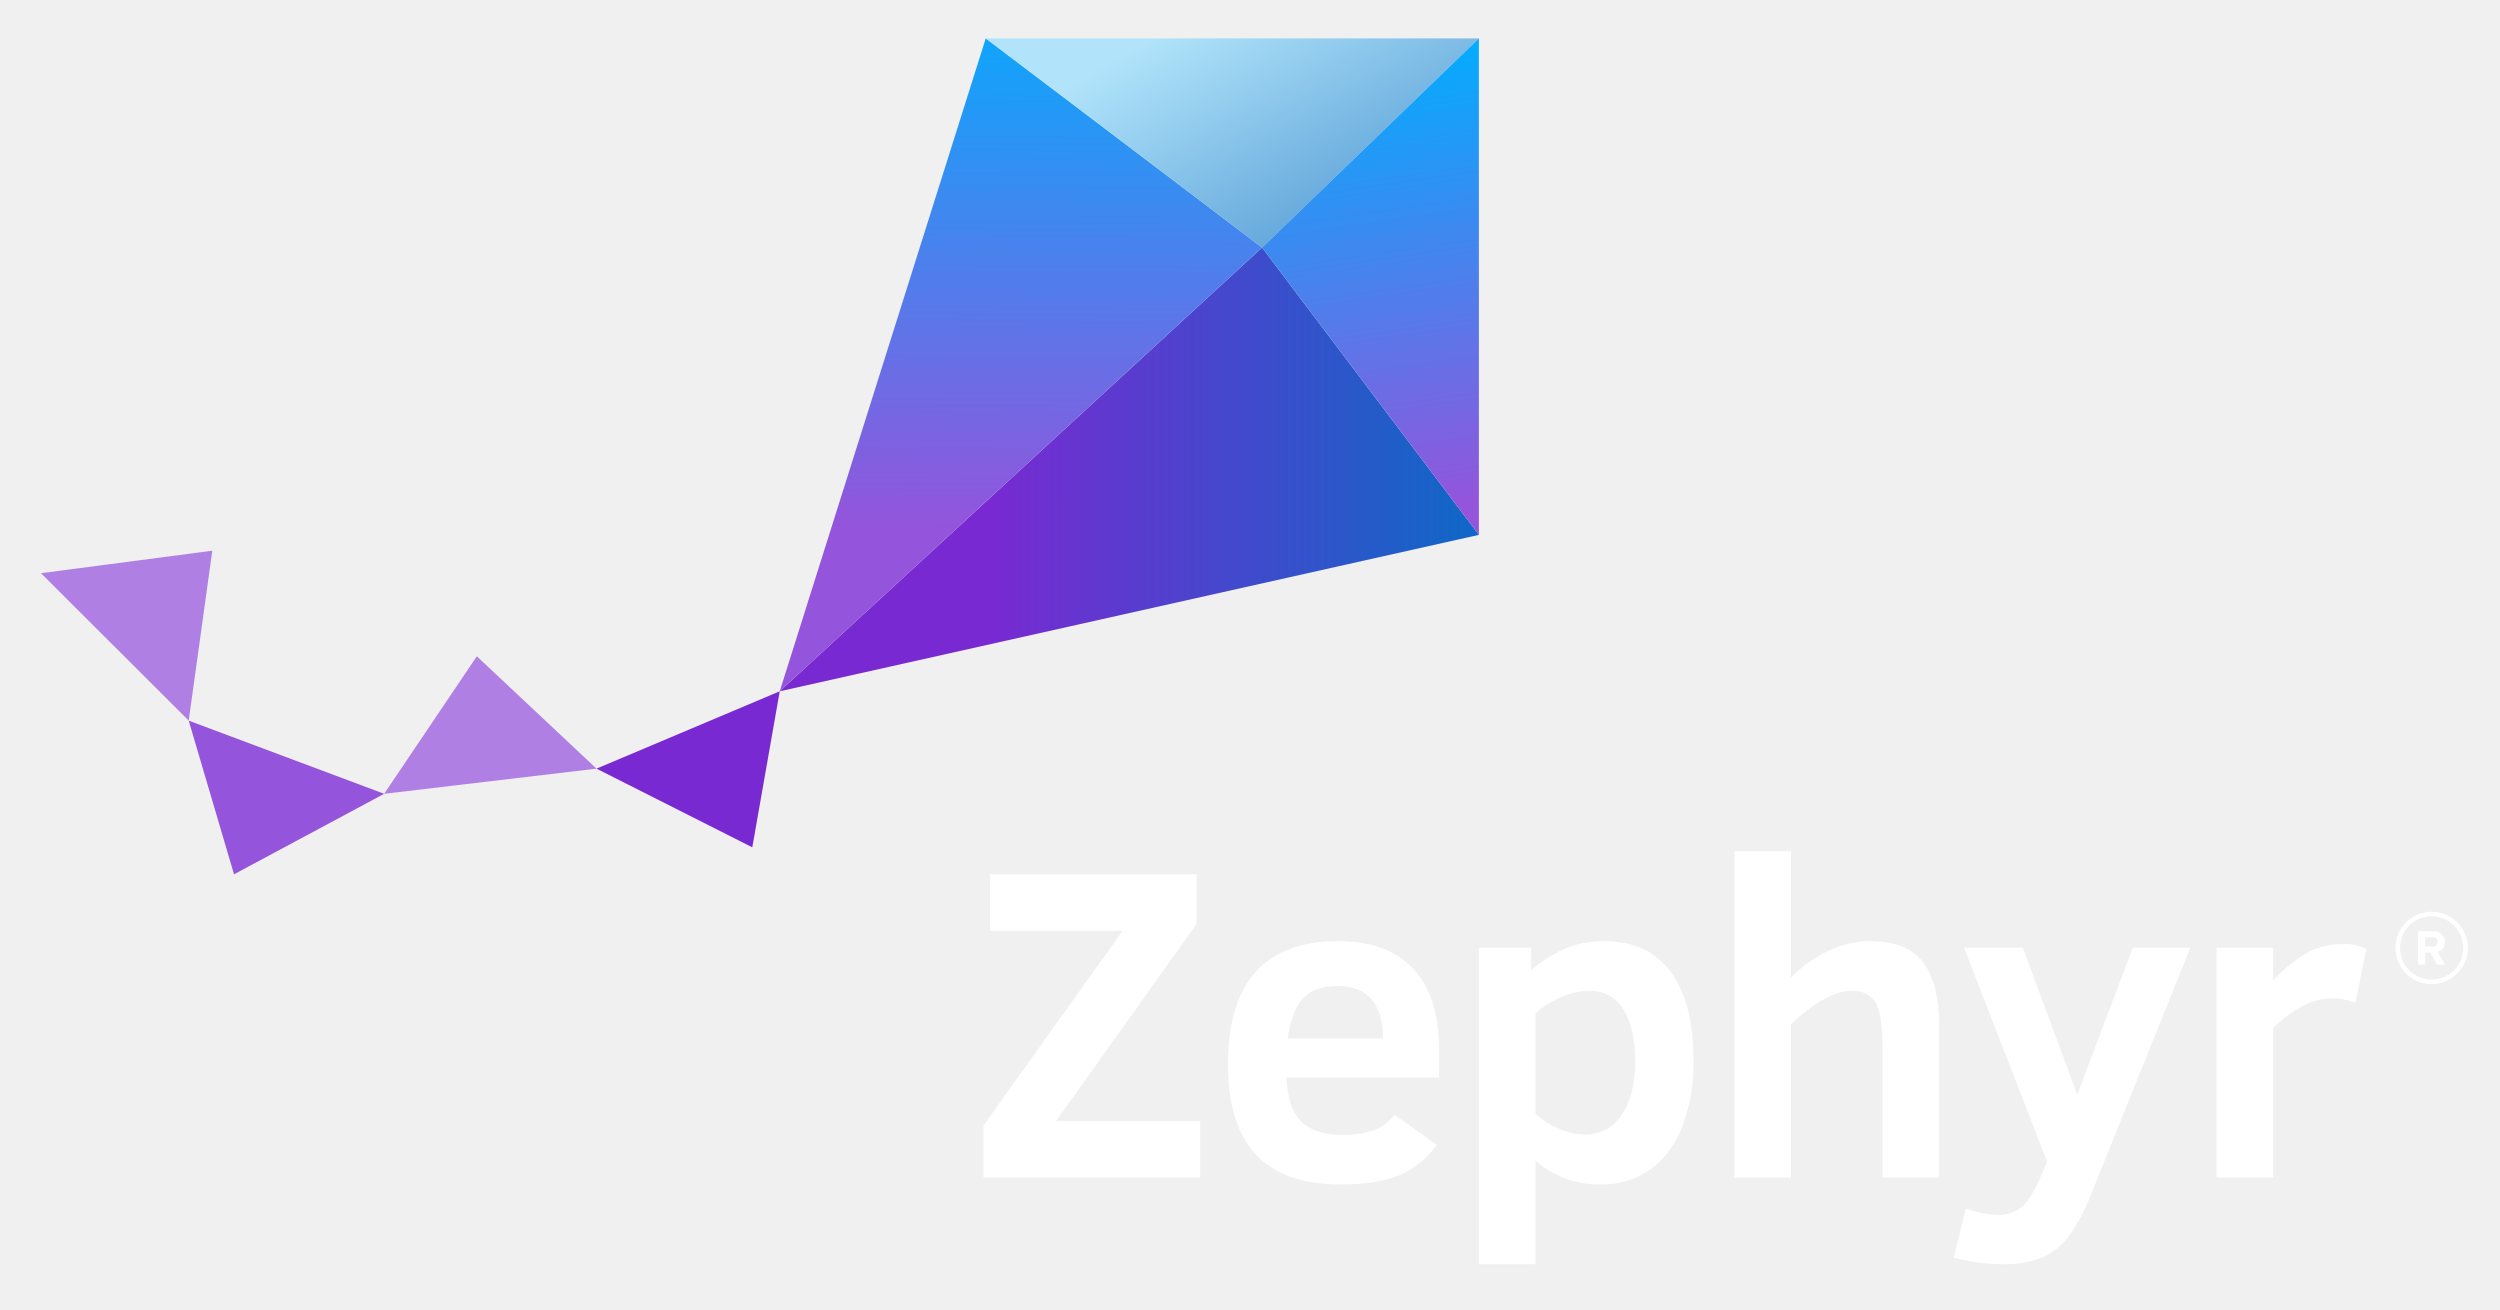
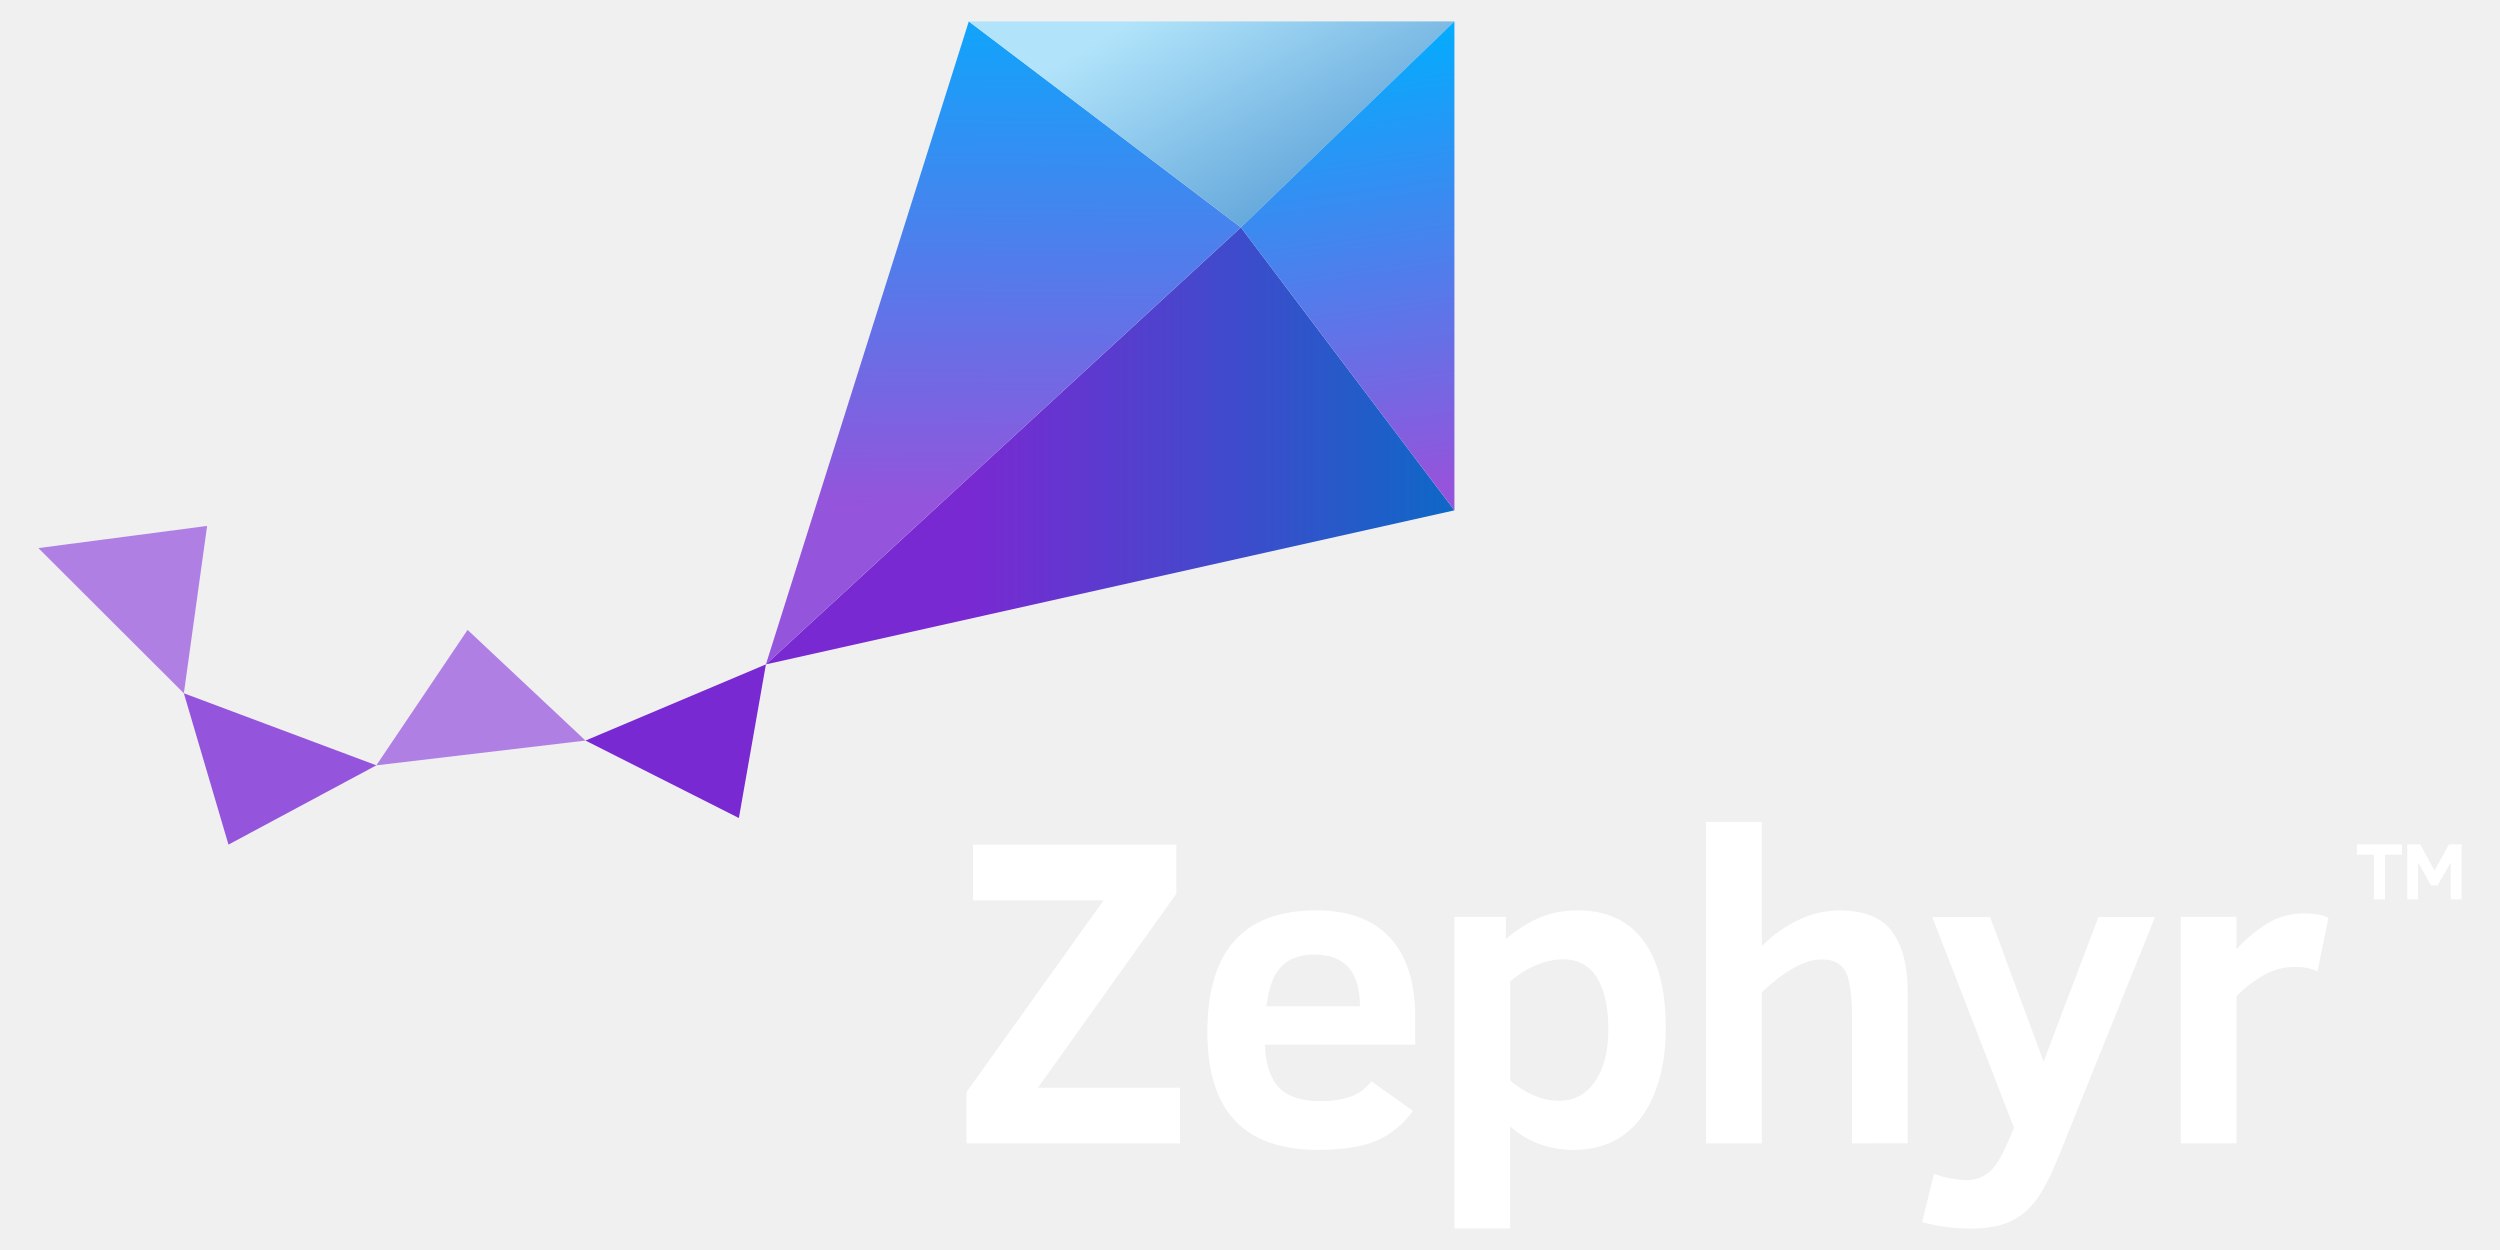
- <svg xmlns="http://www.w3.org/2000/svg" xmlns:xlink="http://www.w3.org/1999/xlink" viewBox="0 0 1050 550" version="1.1" id="svg55" width="1050" height="550">
+ <svg xmlns="http://www.w3.org/2000/svg" xmlns:xlink="http://www.w3.org/1999/xlink" id="Layer_1" data-name="Layer 1" viewBox="0 0 1100 550" version="1.1" width="1100" height="550">
  <defs id="defs20">
    <style id="style2">.cls-1{fill:#7929d2;}.cls-2{fill:#9454db;}.cls-3{fill:#af7fe4;}.cls-4{fill:url(#linear-gradient);}.cls-5{fill:url(#linear-gradient-2);}.cls-6{fill:url(#linear-gradient-3);}.cls-7{fill:url(#linear-gradient-4);}.cls-8{fill:#2d3136;}</style>
-     <linearGradient id="linear-gradient" x1="173.227" y1="83.041" x2="269.621" y2="83.041" gradientUnits="userSpaceOnUse">
+     <linearGradient id="linear-gradient" x1="410.04" y1="186.76" x2="650.37" y2="186.76" gradientUnits="userSpaceOnUse">
      <stop offset="0" stop-color="#7929d2" id="stop4" />
      <stop offset="1" stop-color="#0070c5" id="stop6" />
    </linearGradient>
-     <linearGradient id="linear-gradient-2" x1="179.787" y1="-1.879" x2="178.98" y2="93.408" gradientUnits="userSpaceOnUse">
+     <linearGradient id="linear-gradient-2" x1="426.4" y1="-24.95" x2="424.39" y2="212.61" gradientUnits="userSpaceOnUse">
      <stop offset="0" stop-color="#00aeff" id="stop9" />
      <stop offset="1" stop-color="#9454db" id="stop11" />
    </linearGradient>
-     <linearGradient id="linear-gradient-3" x1="232.845" y1="37.632" x2="212.266" y2="1.987" gradientUnits="userSpaceOnUse">
+     <linearGradient id="linear-gradient-3" x1="558.68" y1="73.55" x2="507.37" y2="-15.32" gradientUnits="userSpaceOnUse">
      <stop offset="0" stop-color="#66a9dc" id="stop14" />
      <stop offset="1" stop-color="#b1e4fa" id="stop16" />
    </linearGradient>
-     <linearGradient id="linear-gradient-4" x1="237.423" y1="9.703" x2="249.116" y2="90.577" xlink:href="#linear-gradient-2" />
-     <linearGradient xlink:href="#linear-gradient-2" id="linearGradient61" gradientUnits="userSpaceOnUse" x1="179.787" y1="-1.879" x2="178.98" y2="93.408" />
+     <linearGradient id="linear-gradient-4" x1="570.09" y1="3.92" x2="599.24" y2="205.55" xlink:href="#linear-gradient-2" />
+     <linearGradient xlink:href="#linear-gradient-2" id="linearGradient866" gradientUnits="userSpaceOnUse" x1="426.4" y1="-24.95" x2="424.39" y2="212.61" />
  </defs>
-   <g id="g918" transform="matrix(2.416565,0,0,2.416565,-3.952703,-3.516671)">
-     <polygon class="cls-1" points="137.154,121.601 105.31,135.046 132.385,148.72 " id="polygon22" />
-     <polygon class="cls-2" points="68.401,139.419 34.434,126.703 42.309,153.408 " id="polygon24" />
-     <polygon class="cls-3" points="84.508,115.518 105.31,135.046 68.401,139.419 " id="polygon26" />
-     <polygon class="cls-3" points="38.535,97.167 34.434,126.703 8.759,101.076 " id="polygon28" />
-     <polygon class="cls-4" points="137.154,121.601 220.982,44.482 258.666,94.416 " id="polygon30" style="fill:url(#linear-gradient)" />
-     <polygon class="cls-5" points="137.154,121.601 172.959,8.13 220.982,44.482 " id="polygon32" style="fill:url(#linearGradient61)" />
-     <polygon class="cls-6" points="172.959,8.13 258.666,8.13 220.982,44.482 " id="polygon34" style="fill:url(#linear-gradient-3)" />
-     <polygon class="cls-7" points="258.666,94.416 258.666,8.13 220.982,44.482 " id="polygon36" style="fill:url(#linear-gradient-4)" />
-     <path class="cls-8" d="m 172.562,206.128 v -9.066 l 24.189,-33.827 h -23.046 v -9.828 h 35.884 v 8.647 l -24.418,34.246 h 25.065 v 9.828 z" id="path38" style="fill:#ffffff;fill-opacity:1" />
-     <path class="cls-8" d="m 225.198,188.72 q 0.266,5.334 2.59,7.657 2.323,2.324 7.314,2.324 a 16.217,16.217 0 0 0 5.085,-0.724 8.147,8.147 0 0 0 3.828,-2.781 l 7.314,5.219 a 14.797,14.797 0 0 1 -6.228,5.181 q -3.828,1.714 -10.457,1.714 -9.867,0 -14.723,-5.181 -4.857,-5.18 -4.857,-15.656 0,-21.446 19.199,-21.446 8.532,0 13.009,4.819 4.475,4.819 4.476,14.037 v 4.838 z m 16.799,-6.781 q 0,-9.104 -7.961,-9.104 a 9.102,9.102 0 0 0 -4.304,0.895 6.692,6.692 0 0 0 -2.686,2.667 16.818,16.818 0 0 0 -1.581,5.543 z" id="path40" style="fill:#ffffff;fill-opacity:1" />
-     <path class="cls-8" d="m 295.968,185.863 a 30.727,30.727 0 0 1 -1.943,11.352 16.29,16.29 0 0 1 -5.562,7.504 14.465,14.465 0 0 1 -8.647,2.59 16.466,16.466 0 0 1 -11.314,-4.152 V 221.175 h -9.828 v -55.006 h 9.066 v 3.924 a 23.592,23.592 0 0 1 5.771,-3.714 16.897,16.897 0 0 1 6.952,-1.352 q 7.58,0 11.542,5.333 3.961,5.334 3.962,15.504 z m -10.133,0.152 q 0,-5.828 -2.019,-9.085 a 6.626,6.626 0 0 0 -6.019,-3.257 12.125,12.125 0 0 0 -4.933,1.124 16.514,16.514 0 0 0 -4.362,2.762 v 17.485 a 15.713,15.713 0 0 0 3.866,2.495 11.008,11.008 0 0 0 4.743,1.086 7.33,7.33 0 0 0 6.381,-3.447 q 2.343,-3.447 2.343,-9.161 z" id="path42" style="fill:#ffffff;fill-opacity:1" />
-     <path class="cls-8" d="M 328.834,206.128 V 184.111 q 0,-6.323 -1.181,-8.38 a 4.419,4.419 0 0 0 -4.19,-2.057 q -4.382,0 -10.552,5.79 v 26.665 h -9.828 V 149.408 h 9.828 v 21.942 a 22.631,22.631 0 0 1 6.666,-4.724 16.771,16.771 0 0 1 6.933,-1.6 q 6.703,0 9.428,3.771 2.723,3.771 2.724,10.666 v 26.665 z" id="path44" style="fill:#ffffff;fill-opacity:1" />
-     <path class="cls-8" d="m 343.302,211.499 a 17.847,17.847 0 0 0 5.752,1.105 6.064,6.064 0 0 0 3.885,-1.333 q 1.675,-1.334 3.466,-5.523 l 1.029,-2.362 -14.437,-37.217 h 10.209 l 9.447,25.522 9.676,-25.522 h 9.98 L 365.13,208.871 a 31.828,31.828 0 0 1 -4.076,7.619 11.664,11.664 0 0 1 -4.628,3.581 17.356,17.356 0 0 1 -6.647,1.105 32.711,32.711 0 0 1 -8.571,-1.143 z" id="path46" style="fill:#ffffff;fill-opacity:1" />
-     <path class="cls-8" d="m 410.985,175.768 a 9.086,9.086 0 0 0 -4.038,-0.762 10.867,10.867 0 0 0 -5.2,1.314 22.916,22.916 0 0 0 -5.047,3.828 v 25.979 h -9.828 v -39.959 h 9.828 v 5.714 a 25.656,25.656 0 0 1 5.409,-4.533 12.063,12.063 0 0 1 6.476,-1.79 8.698,8.698 0 0 1 4.343,0.8 z" id="path48" style="fill:#ffffff;fill-opacity:1" />
-     <path class="cls-8" d="m 424.046,167.027 h -0.904 v 2.077 h -1.234 v -5.796 h 2.711 a 1.805,1.805 0 0 1 1.946,1.868 1.663,1.663 0 0 1 -1.269,1.72 l 1.304,2.207 h -1.417 z m 0.391,-2.659 h -1.295 v 1.599 h 1.295 a 0.802,0.802 0 1 0 0,-1.599 z" id="path50" style="fill:#ffffff;fill-opacity:1" />
-     <path class="cls-8" d="m 424.254,172.499 a 6.294,6.294 0 1 1 6.294,-6.294 6.301,6.301 0 0 1 -6.294,6.294 z m 0,-11.791 a 5.498,5.498 0 1 0 5.498,5.497 5.504,5.504 0 0 0 -5.498,-5.497 z" id="path52" style="fill:#ffffff;fill-opacity:1" />
-   </g>
+   <polygon class="cls-1" points="320.11,282.9 240.72,316.42 308.22,350.51 " id="polygon24" style="fill:#7929d2" transform="translate(16.89,9.424972)" />
+   <polygon class="cls-2" points="148.7,327.32 64.01,295.62 83.64,362.2 " id="polygon26" style="fill:#9454db" transform="translate(16.89,9.424972)" />
+   <polygon class="cls-3" points="188.85,267.73 240.72,316.42 148.7,327.32 " id="polygon28" style="fill:#af7fe4" transform="translate(16.89,9.424972)" />
+   <polygon class="cls-3" points="74.24,221.98 64.01,295.62 0,231.73 " id="polygon30" style="fill:#af7fe4" transform="translate(16.89,9.424972)" />
+   <polygon class="cls-4" points="320.11,282.9 529.1,90.63 623.05,215.12 " id="polygon32" style="fill:url(#linear-gradient)" transform="translate(16.89,9.424972)" />
+   <polygon class="cls-5" points="320.11,282.9 409.38,0 529.1,90.63 " id="polygon34" style="fill:url(#linearGradient866)" transform="translate(16.89,9.424972)" />
+   <polygon class="cls-6" points="409.38,0 623.05,0 529.1,90.63 " id="polygon36" style="fill:url(#linear-gradient-3)" transform="translate(16.89,9.424972)" />
+   <polygon class="cls-7" points="623.05,215.12 623.05,0 529.1,90.63 " id="polygon38" style="fill:url(#linear-gradient-4)" transform="translate(16.89,9.424972)" />
+   <path class="cls-8" d="m 1049.41,376.055 v 19.68 h -4.91 v -19.68 h -7.45 v -4.51 h 19.82 v 4.51 z" id="path40" style="fill:#ffffff" />
+   <path class="cls-8" d="m 1078.33,395.735 v -16.24 l -5.8,10.1 h -2.84 l -5.74,-10.1 v 16.25 h -4.75 v -24.2 h 5.68 l 6.31,11.48 6.36,-11.48 h 5.56 v 24.19 z" id="path42" style="fill:#ffffff" />
+   <path class="cls-8" d="m 425.28,503.055 v -22.56 l 60.3,-84.34 h -57.45 v -24.5 h 89.46 v 21.56 l -60.88,85.38 h 62.49 v 24.5 z" id="path44" style="fill:#ffffff" />
+   <path class="cls-8" d="m 556.5,459.655 q 0.66,13.29 6.45,19.09 5.79,5.8 18.25,5.75 a 40.54,40.54 0 0 0 12.68,-1.8 20.27,20.27 0 0 0 9.54,-6.94 l 18.24,13 a 36.93,36.93 0 0 1 -15.53,12.91 q -9.54,4.28 -26.07,4.28 -24.6,0 -36.71,-12.92 -12.11,-12.92 -12.11,-39 0,-53.47 47.87,-53.47 21.27,0 32.43,12 11.16,12 11.16,35 v 12.06 z m 41.88,-16.91 q 0,-22.69 -19.85,-22.69 a 22.64,22.64 0 0 0 -10.73,2.23 16.67,16.67 0 0 0 -6.7,6.65 q -2.52,4.41 -3.94,13.81 z" id="path46" style="fill:#ffffff" />
+   <path class="cls-8" d="m 732.95,452.495 q 0,16.05 -4.85,28.3 -4.85,12.25 -13.86,18.71 -9,6.45 -21.56,6.46 -16.53,0 -28.21,-10.36 v 44.92 h -24.5 V 403.435 h 22.6 v 9.78 a 58.83,58.83 0 0 1 14.39,-9.26 42.06,42.06 0 0 1 17.33,-3.37 q 18.9,0 28.78,13.29 9.88,13.29 9.88,38.62 z m -25.27,0.38 q 0,-14.53 -5,-22.65 -5,-8.12 -15,-8.12 a 30.14,30.14 0 0 0 -12.29,2.8 41.16,41.16 0 0 0 -10.89,6.92 v 43.59 a 39.29,39.29 0 0 0 9.64,6.23 27.5,27.5 0 0 0 11.82,2.7 q 10.08,0 15.91,-8.59 5.83,-8.59 5.81,-22.84 z" id="path48" style="fill:#ffffff" />
+   <path class="cls-8" d="m 814.88,503.055 v -54.89 q 0,-15.76 -2.94,-20.9 -2.94,-5.14 -10.44,-5.12 -10.92,0 -26.3,14.43 v 66.48 H 750.68 V 361.645 h 24.51 v 54.7 a 56.39,56.39 0 0 1 16.62,-11.77 41.81,41.81 0 0 1 17.28,-4 q 16.71,0 23.51,9.4 6.8,9.4 6.79,26.59 v 66.48 z" id="path50" style="fill:#ffffff" />
+   <path class="cls-8" d="m 850.96,516.495 a 44.33,44.33 0 0 0 14.34,2.76 15.07,15.07 0 0 0 9.68,-3.33 q 4.18,-3.32 8.65,-13.77 l 2.56,-5.89 -36,-92.78 h 25.45 l 23.55,63.63 24.12,-63.63 h 24.89 l -42.83,106.41 q -5.22,12.83 -10.16,19 a 29,29 0 0 1 -11.54,8.93 q -6.6,2.76 -16.57,2.75 a 81.53,81.53 0 0 1 -21.37,-2.84 z" id="path52" style="fill:#ffffff" />
+   <path class="cls-8" d="m 1019.7,427.365 a 22.59,22.59 0 0 0 -10.07,-1.9 27,27 0 0 0 -13,3.28 56.92,56.92 0 0 0 -12.58,9.54 v 64.77 h -24.51 v -99.62 h 24.51 v 14.24 a 63.86,63.86 0 0 1 13.48,-11.3 30.12,30.12 0 0 1 16.15,-4.46 q 7.59,0 10.82,2 z" id="path54" style="fill:#ffffff" />
</svg>
